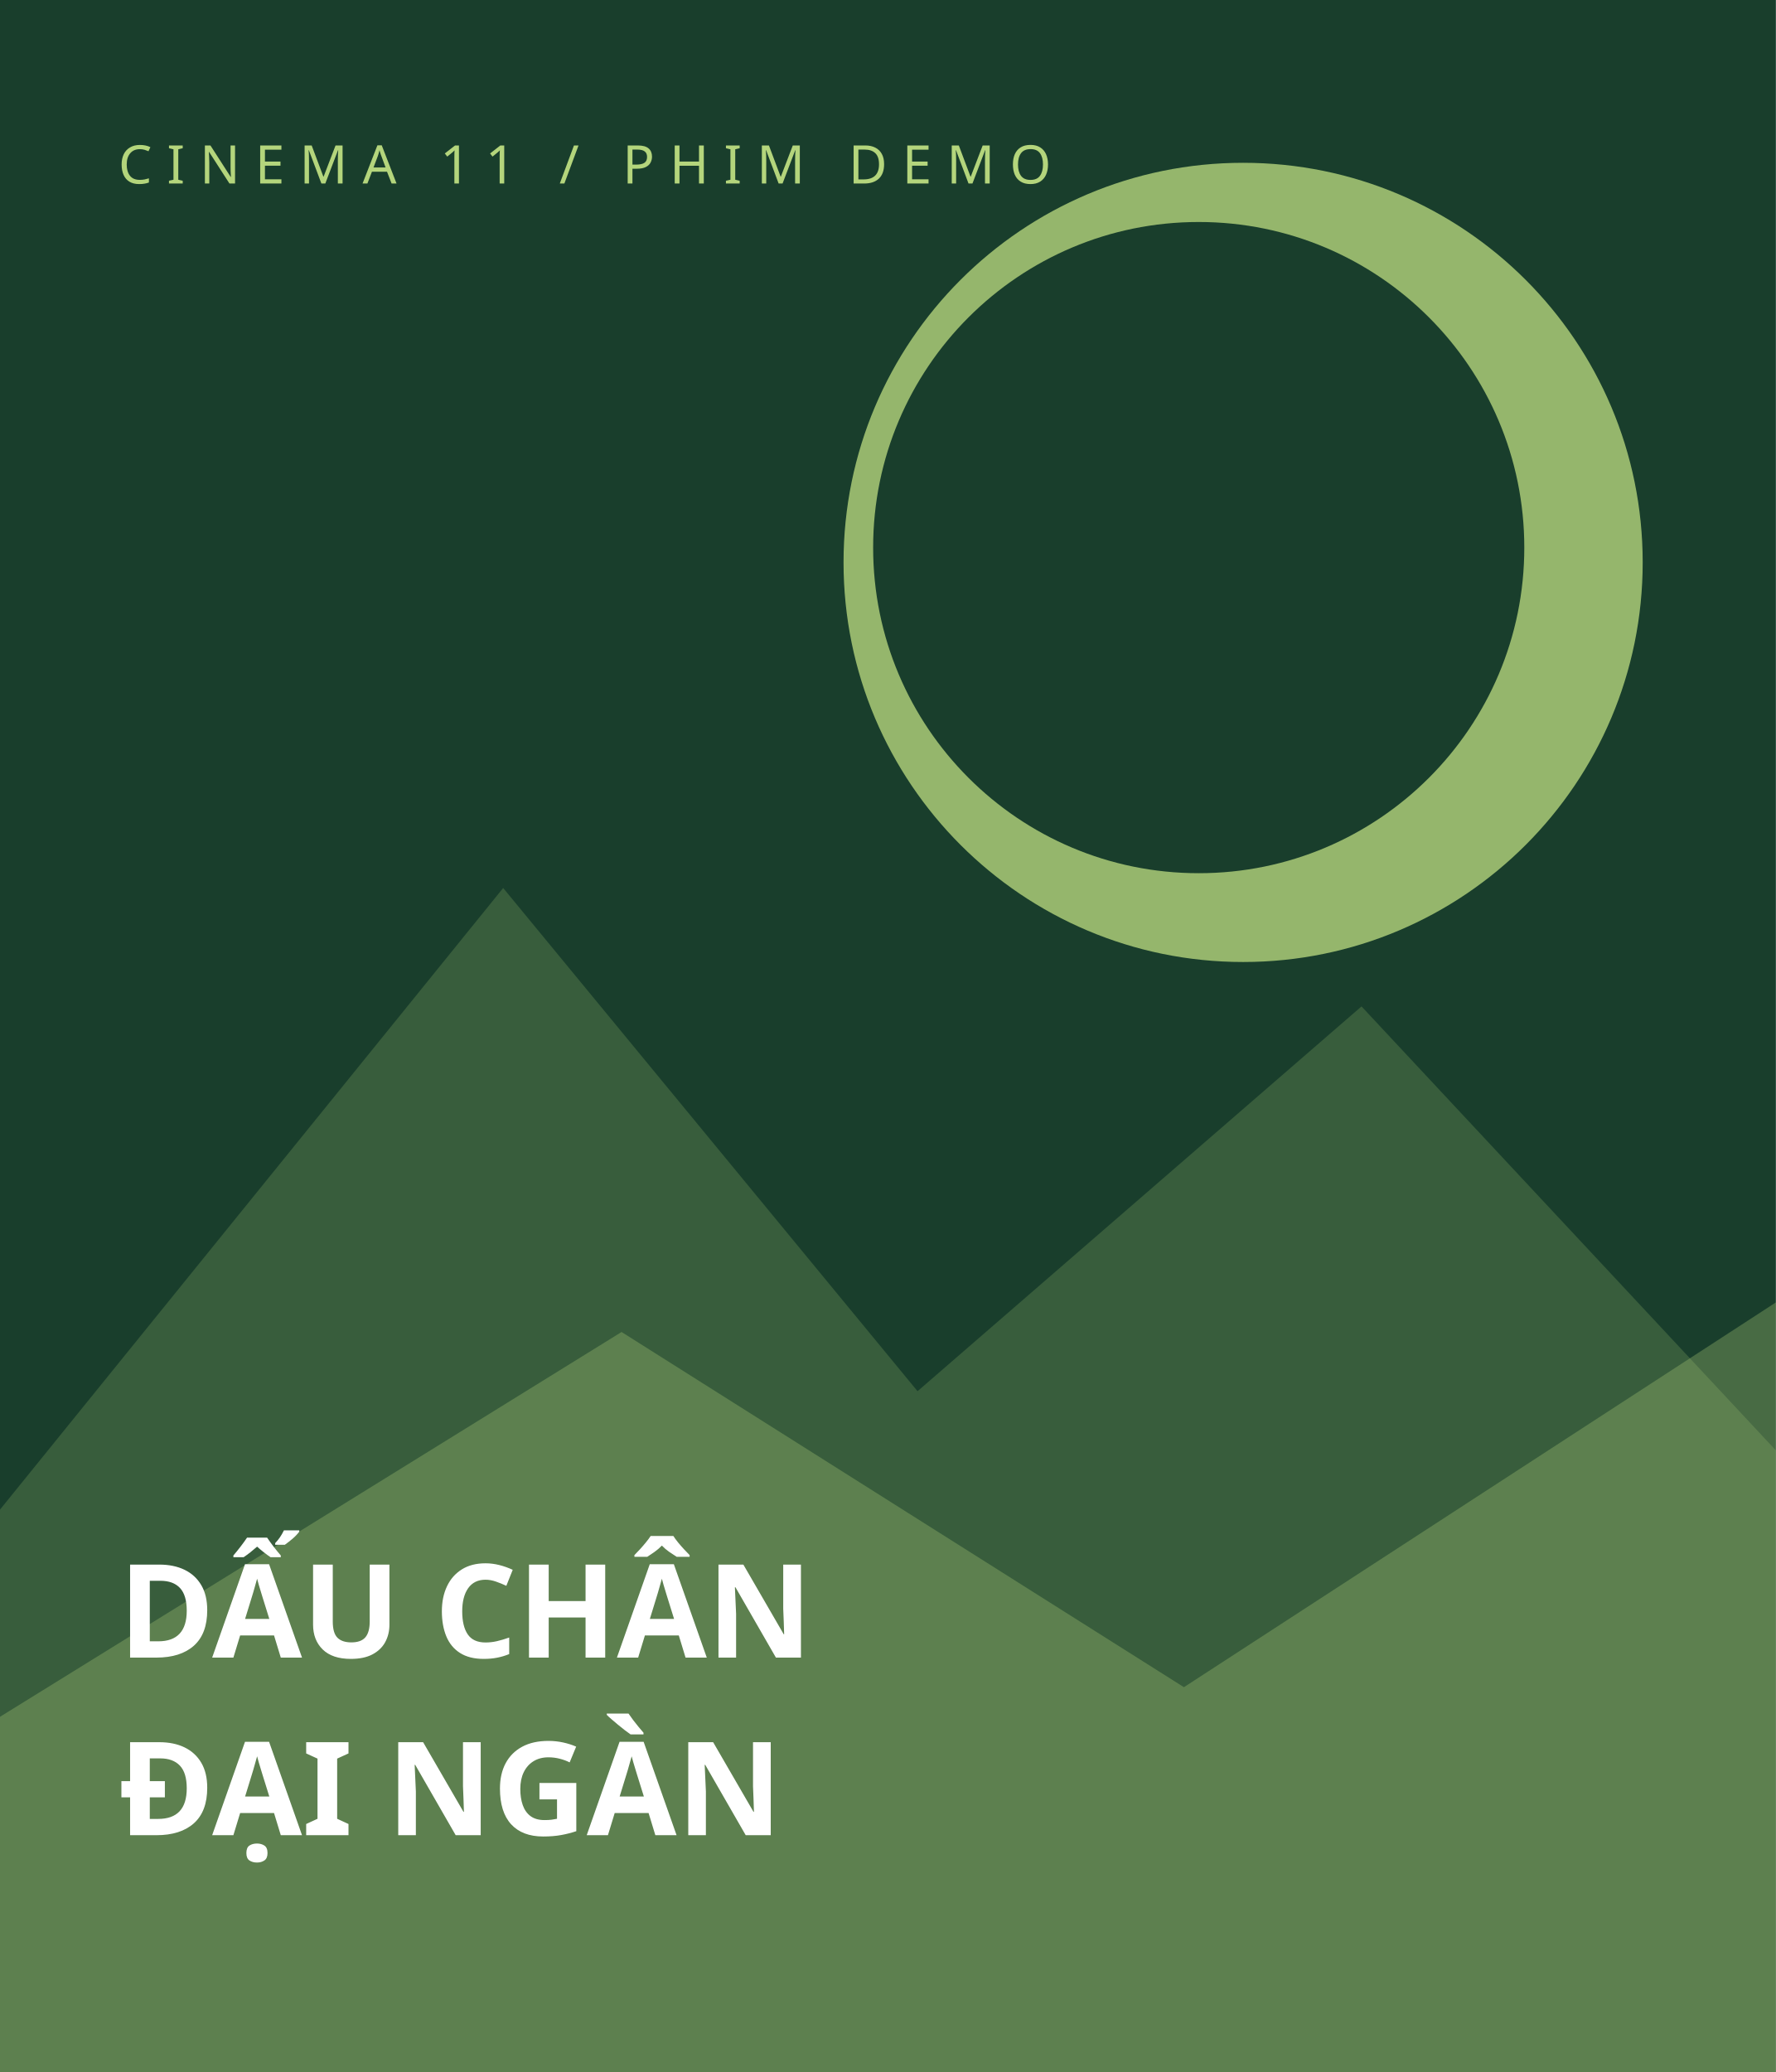
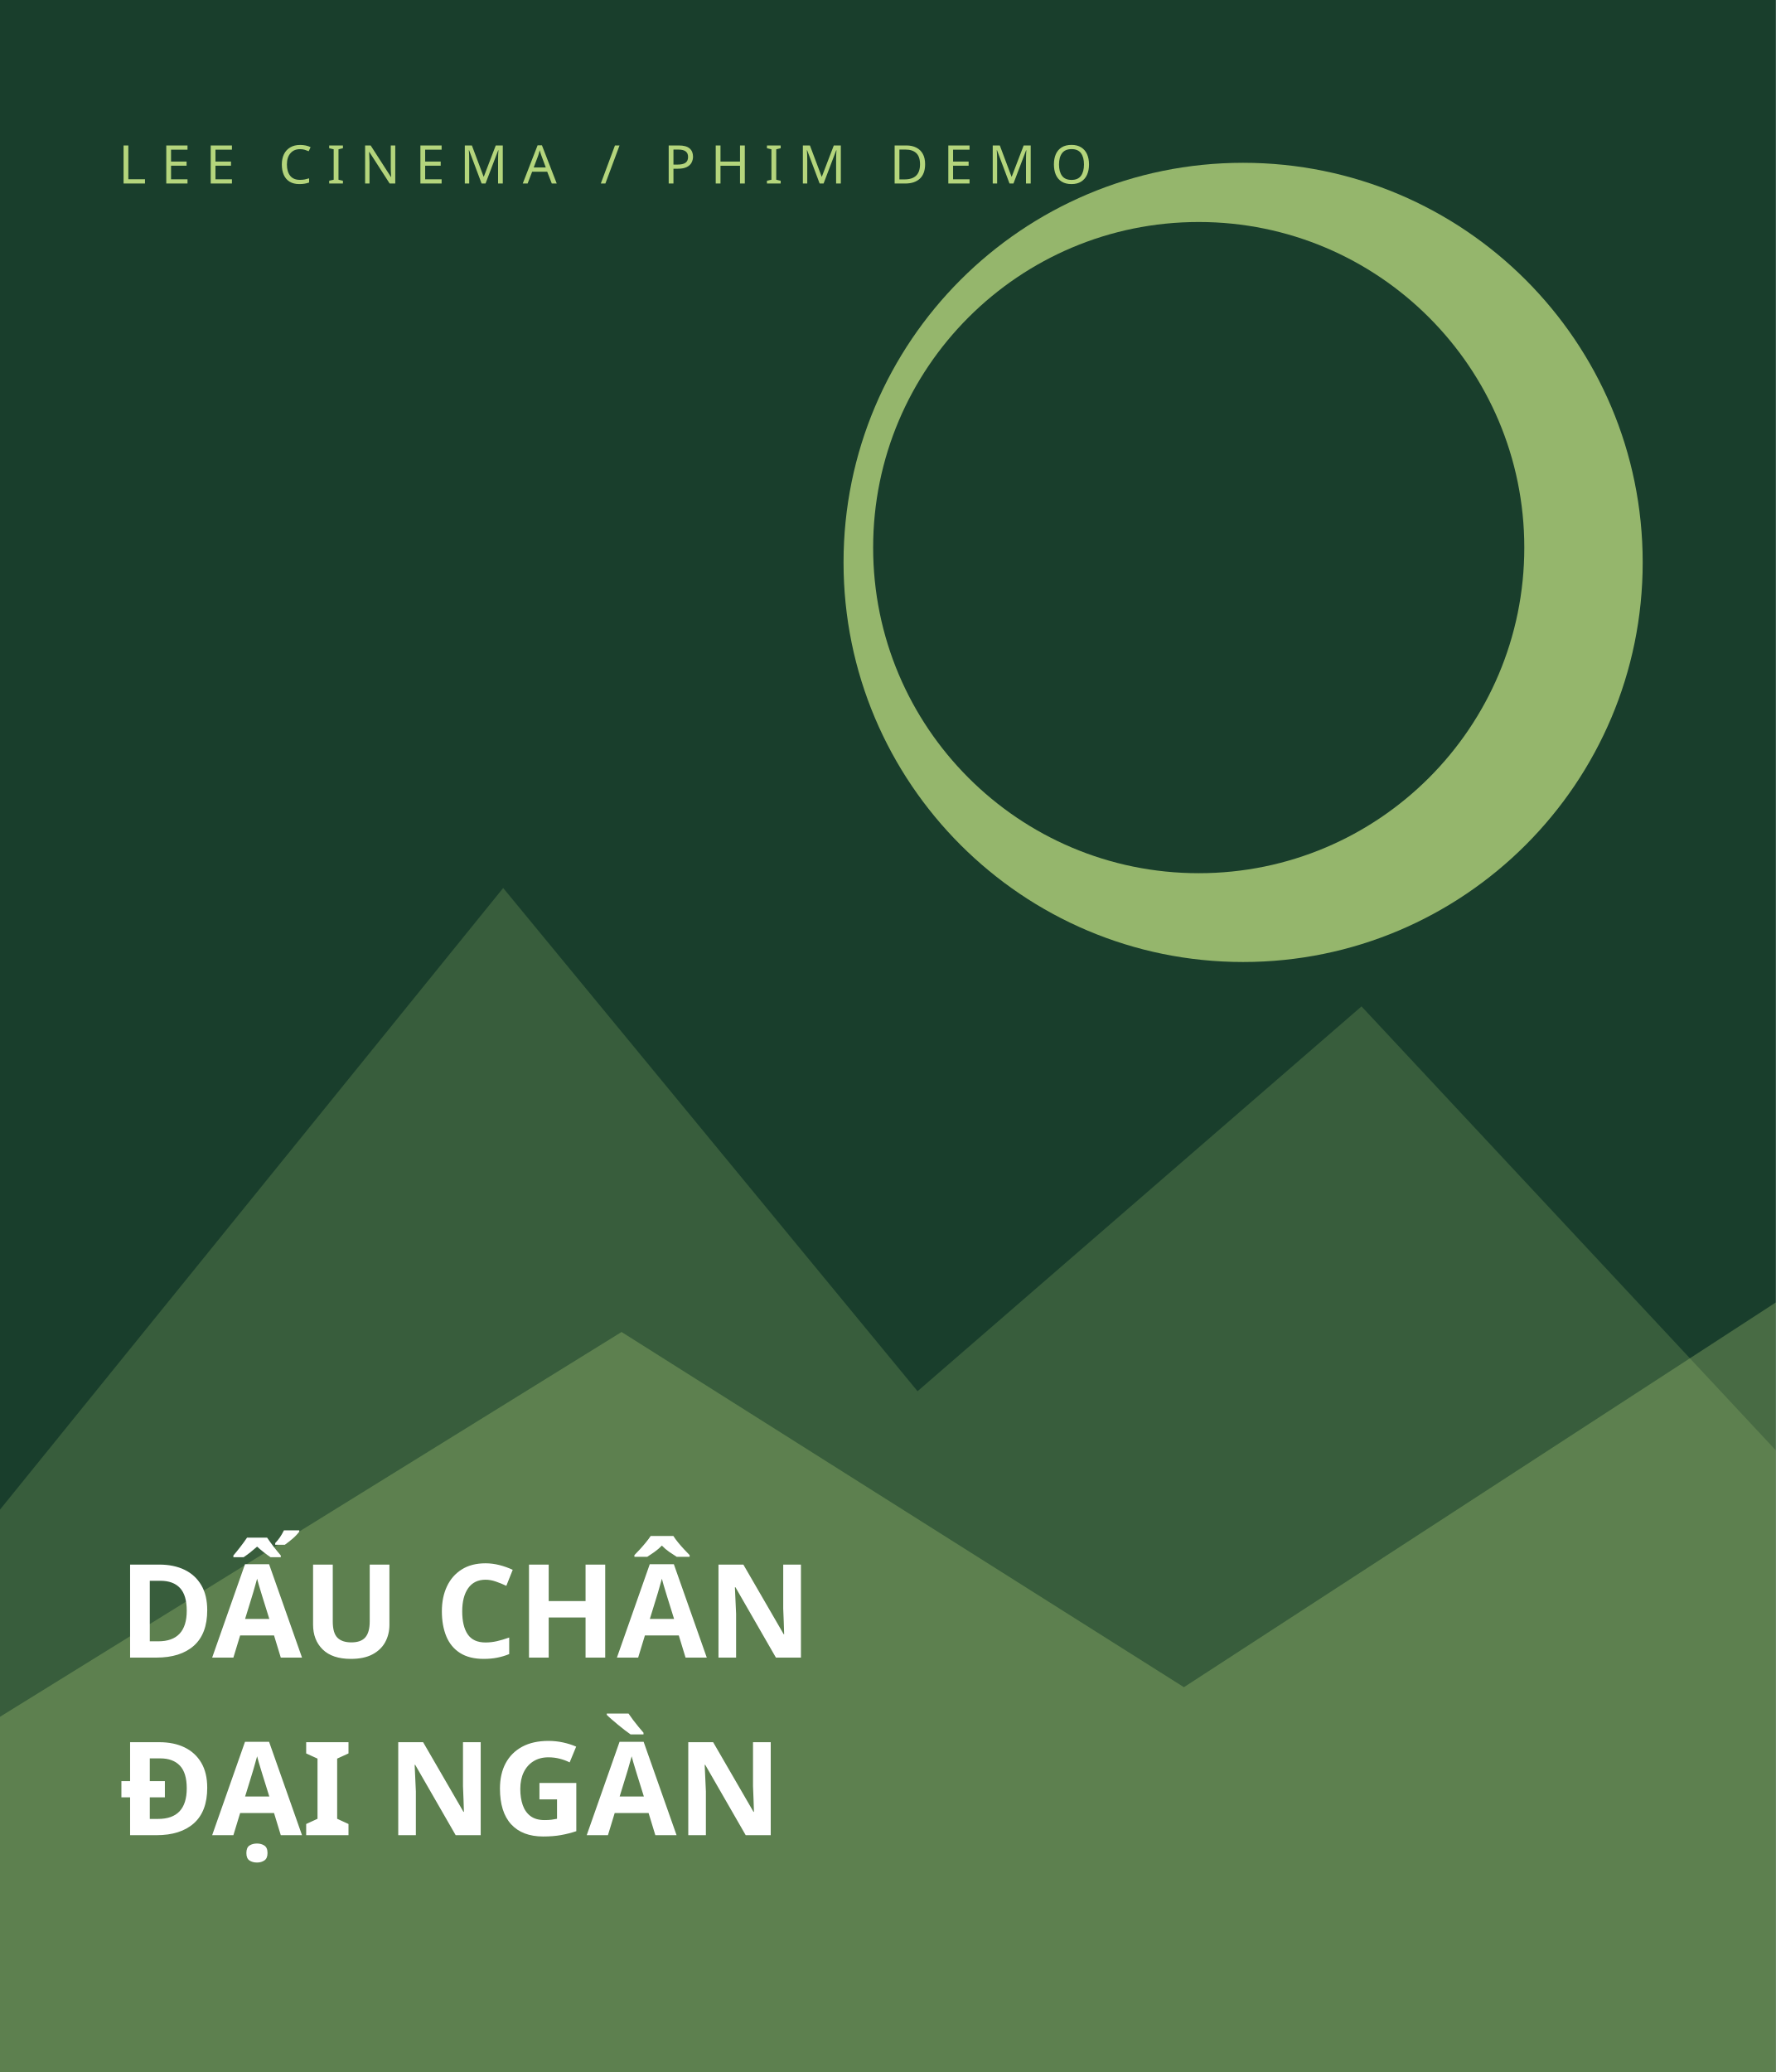
<svg xmlns="http://www.w3.org/2000/svg" viewBox="0 0 600 700">
  <rect width="600" height="700" fill="#193e2c" />
  <circle cx="420" cy="190" r="135" fill="#b4d57c" opacity=".8" />
  <circle cx="405" cy="185" r="110" fill="#193e2c" />
  <path d="M0 510 L170 300 L310 470 L460 340 L600 490 V700 H0Z" fill="#b4d57c" opacity=".2" />
  <path d="M0 580 L210 450 L400 570 L600 440 V700 H0Z" fill="#b4d57c" opacity=".3" />
-   <text x="40" y="62" fill="#b4d57c" font-family="sans-serif" font-size="18" letter-spacing="5">CINEMA 11 / PHIM DEMO</text>
+   <text x="40" y="62" fill="#b4d57c" font-family="sans-serif" font-size="18" letter-spacing="5">LEE CINEMA / PHIM DEMO</text>
  <text x="40" y="560" fill="#fff" font-family="sans-serif" font-size="44" font-weight="bold">DẤU CHÂN</text>
  <text x="40" y="620" fill="#fff" font-family="sans-serif" font-size="44" font-weight="bold">ĐẠI NGÀN</text>
</svg>
